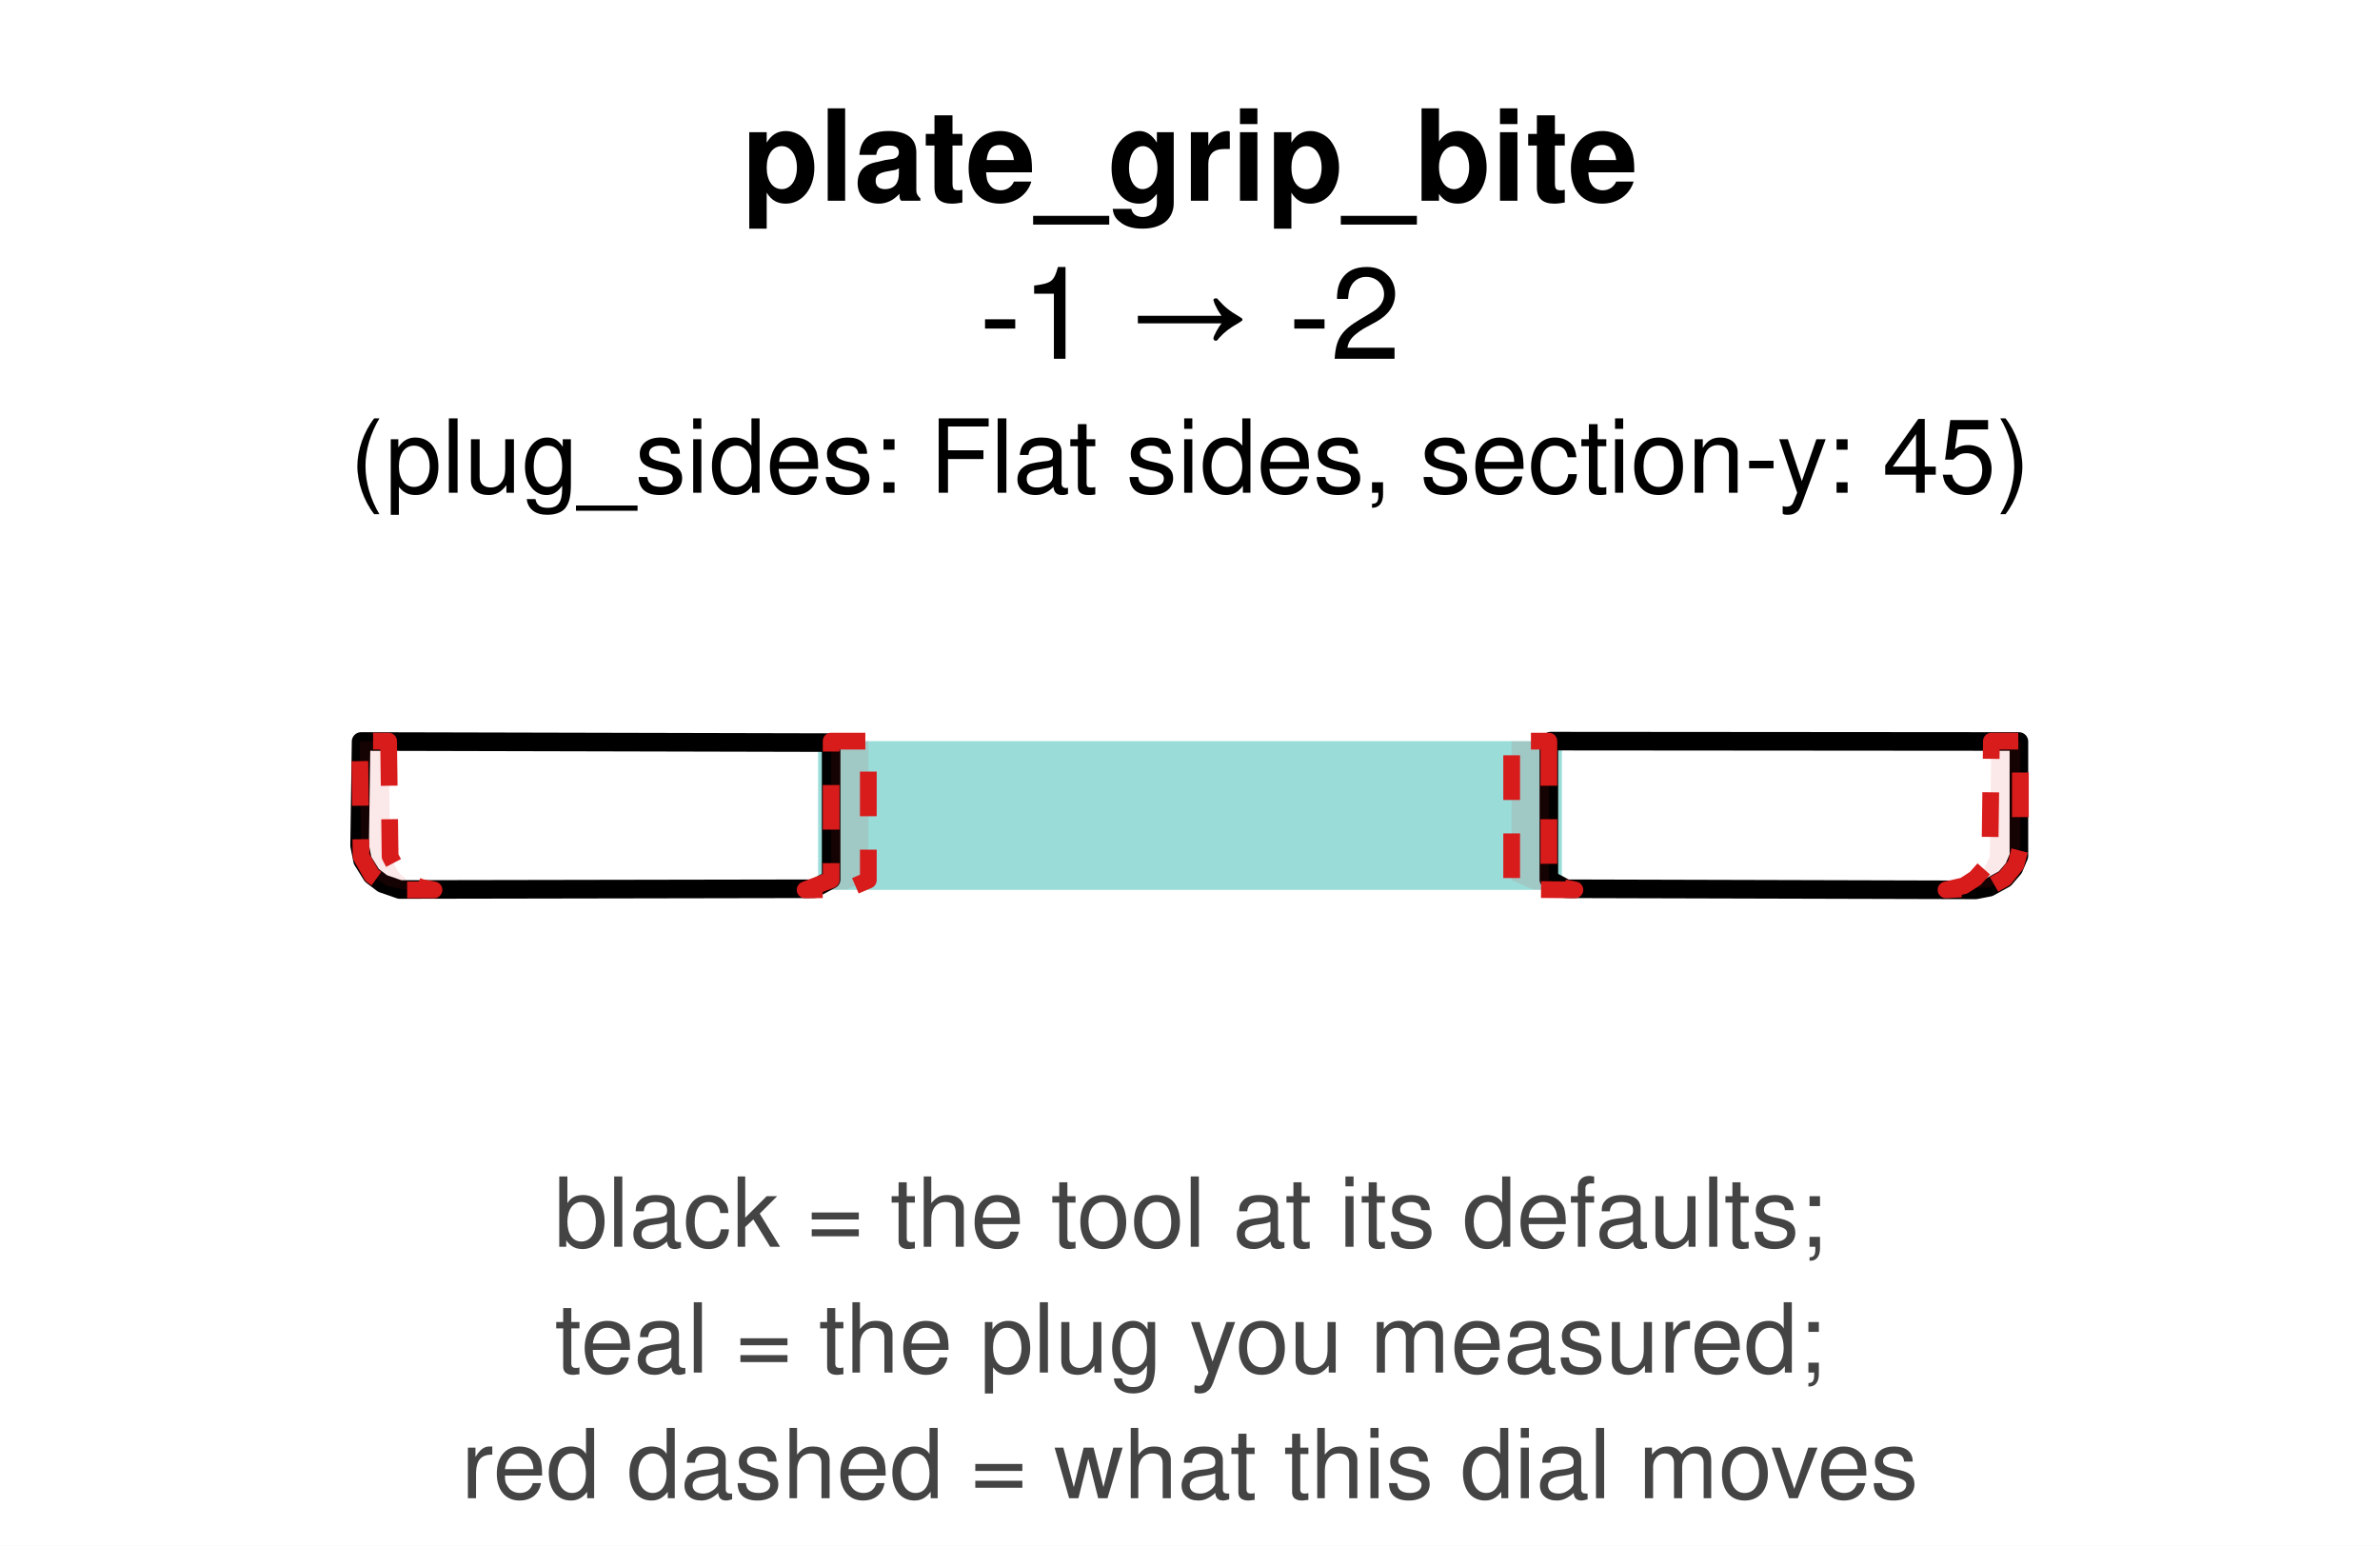
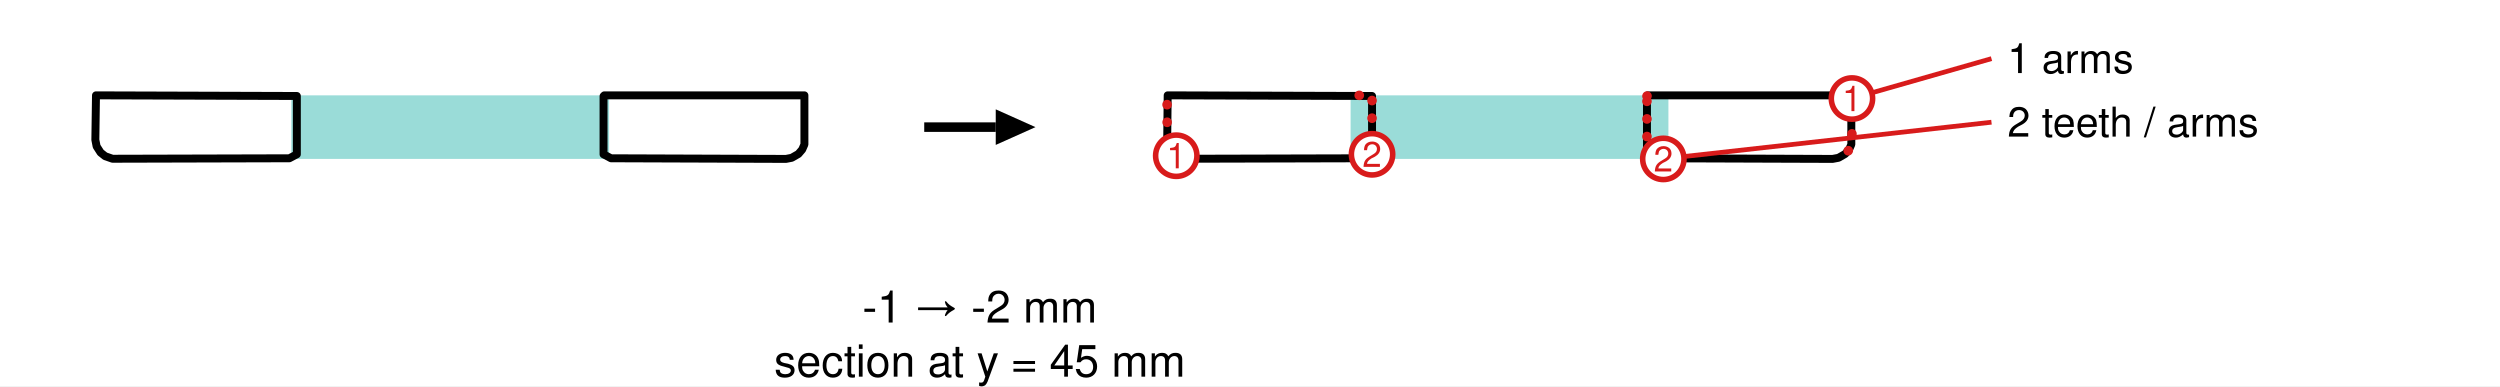
- <svg xmlns="http://www.w3.org/2000/svg" width="64.00mm" height="41.57mm" viewBox="0 0 64.00 41.57" role="img">
-   <rect width="64.00" height="41.57" fill="white" />
-   <text x="32.00" y="5.40" font-family="Helvetica, Arial, sans-serif" font-size="3.40" font-weight="bold" text-anchor="middle" fill="#000">plate_grip_bite</text>
-   <text x="32.00" y="9.65" font-family="Helvetica, Arial, sans-serif" font-size="3.40" text-anchor="middle" fill="#000">-1 → -2</text>
-   <text x="32.00" y="13.25" font-family="Helvetica, Arial, sans-serif" font-size="2.75" text-anchor="middle" fill="#000">(plug_sides: Flat sides, section-y: 45)</text>
-   <path d="M 22.00 19.93 L 42.00 19.93 L 42.00 23.93 L 22.00 23.93 L 22.00 19.93 Z" fill="#20b2aa" fill-rule="evenodd" fill-opacity="0.45" stroke="none" />
-   <path d="M 9.67 22.74 L 9.71 19.94 L 22.35 19.97 L 22.35 23.65 L 21.88 23.90 L 10.75 23.92 L 10.29 23.76 L 10.00 23.54 L 9.75 23.14 L 9.67 22.74 Z" fill="none" stroke="#000" stroke-width="0.5" stroke-linejoin="round" stroke-linecap="round" />
-   <path d="M 41.65 19.99 L 41.70 19.93 L 54.29 19.94 L 54.29 23.02 L 54.15 23.35 L 53.91 23.63 L 53.49 23.86 L 53.13 23.93 L 42.12 23.90 L 41.65 23.65 L 41.65 19.99 Z" fill="none" stroke="#000" stroke-width="0.5" stroke-linejoin="round" stroke-linecap="round" />
-   <path d="M 10.45 19.93 L 10.49 23.03 L 10.71 23.45 L 10.97 23.70 L 11.30 23.86 L 11.67 23.93 L 10.87 23.93 L 10.39 23.82 L 10.00 23.54 L 9.71 23.03 L 9.67 19.93 L 10.45 19.93 Z" fill="#d81b1b" fill-rule="evenodd" fill-opacity="0.1" stroke="#d81b1b" stroke-width="0.45" stroke-linejoin="round" stroke-dasharray="1.2,0.9" />
-   <path d="M 21.65 23.93 L 22.35 23.66 L 22.35 19.93 L 23.35 19.93 L 23.35 23.67 L 22.77 23.92 L 21.65 23.93 Z" fill="#d81b1b" fill-rule="evenodd" fill-opacity="0.1" stroke="#d81b1b" stroke-width="0.45" stroke-linejoin="round" stroke-dasharray="1.2,0.9" />
-   <path d="M 41.65 19.93 L 41.65 23.66 L 42.00 23.86 L 42.35 23.93 L 41.23 23.92 L 40.65 23.67 L 40.65 19.93 L 41.65 19.93 Z" fill="#d81b1b" fill-rule="evenodd" fill-opacity="0.1" stroke="#d81b1b" stroke-width="0.45" stroke-linejoin="round" stroke-dasharray="1.2,0.9" />
-   <path d="M 52.33 23.93 L 52.81 23.82 L 53.12 23.62 L 53.36 23.35 L 53.51 23.03 L 53.55 19.93 L 54.33 19.93 L 54.33 22.79 L 54.21 23.25 L 53.91 23.62 L 53.49 23.86 L 52.33 23.93 Z" fill="#d81b1b" fill-rule="evenodd" fill-opacity="0.1" stroke="#d81b1b" stroke-width="0.45" stroke-linejoin="round" stroke-dasharray="1.2,0.9" />
-   <text x="32.00" y="33.53" font-family="Helvetica, Arial, sans-serif" font-size="2.60" text-anchor="middle" fill="#444444">black = the tool at its defaults;</text>
-   <text x="32.00" y="36.91" font-family="Helvetica, Arial, sans-serif" font-size="2.60" text-anchor="middle" fill="#444444">teal = the plug you measured;</text>
-   <text x="32.00" y="40.29" font-family="Helvetica, Arial, sans-serif" font-size="2.60" text-anchor="middle" fill="#444444">red dashed = what this dial moves</text>
+ <svg xmlns="http://www.w3.org/2000/svg" width="157.32mm" height="24.30mm" viewBox="0 0 157.32 24.30" role="img">
+   <rect width="157.32" height="24.30" fill="white" />
+   <g class="panel" id="before">
+     <path d="M 18.33 6.00 L 38.33 6.00 L 38.33 10.00 L 18.33 10.00 L 18.33 6.00 Z" fill="#20b2aa" fill-rule="evenodd" fill-opacity="0.45" stroke="none" />
+     <path d="M 6.00 8.80 L 6.04 6.00 L 18.68 6.04 L 18.68 9.71 L 18.21 9.96 L 7.08 9.99 L 6.62 9.83 L 6.33 9.60 L 6.08 9.21 L 6.00 8.80 Z" fill="none" stroke="#000" stroke-width="0.5" stroke-linejoin="round" stroke-linecap="round" />
+     <path d="M 37.98 6.05 L 38.03 6.00 L 50.62 6.00 L 50.62 9.09 L 50.48 9.41 L 50.24 9.69 L 49.82 9.93 L 49.46 10.00 L 38.45 9.96 L 37.98 9.71 L 37.98 6.05 Z" fill="none" stroke="#000" stroke-width="0.5" stroke-linejoin="round" stroke-linecap="round" />
+   </g>
+   <g class="arrow">
+     <line x1="58.16" y1="8.00" x2="62.66" y2="8.00" stroke="#000" stroke-width="0.6" />
+     <polygon points="65.16,8.00 62.66,6.88 62.66,9.12" fill="#000" />
+     <text x="61.66" y="20.30" font-family="Helvetica, Arial, sans-serif" font-size="2.80" text-anchor="middle" fill="#000">-1 → -2 mm</text>
+     <text x="61.66" y="23.70" font-family="Helvetica, Arial, sans-serif" font-size="2.80" text-anchor="middle" fill="#000">section at y = 45 mm</text>
+   </g>
+   <g class="panel" id="after" transform="translate(66.66 0)">
+     <path d="M 18.33 6.00 L 38.33 6.00 L 38.33 10.00 L 18.33 10.00 L 18.33 6.00 Z" fill="#20b2aa" fill-rule="evenodd" fill-opacity="0.45" stroke="none" />
+     <path d="M 6.79 8.81 L 6.82 6.00 L 19.68 6.04 L 19.68 9.71 L 19.21 9.96 L 7.88 9.99 L 7.41 9.83 L 7.11 9.60 L 6.86 9.21 L 6.79 8.81 Z" fill="none" stroke="#000" stroke-width="0.5" stroke-linejoin="round" stroke-linecap="round" />
+     <path d="M 36.98 6.05 L 37.03 6.00 L 49.84 6.00 L 49.84 9.09 L 49.70 9.41 L 49.45 9.69 L 49.03 9.93 L 48.66 10.00 L 37.45 9.96 L 36.98 9.71 L 36.98 6.05 Z" fill="none" stroke="#000" stroke-width="0.5" stroke-linejoin="round" stroke-linecap="round" />
+     <path d="M 6.79 8.81 L 6.78 6.20" fill="none" stroke="#d81b1b" stroke-width="0.6" stroke-linecap="round" stroke-linejoin="round" stroke-dasharray="0.01,1.1" />
+     <path d="M 18.87 6.00 L 19.63 6.00 L 19.66 6.01 L 19.68 6.04 L 19.68 9.71 L 19.66 9.75 L 19.54 9.83 L 19.33 9.93 L 19.21 9.96 L 18.98 10.00 L 18.65 10.00" fill="none" stroke="#d81b1b" stroke-width="0.6" stroke-linecap="round" stroke-linejoin="round" stroke-dasharray="0.01,1.1" />
+     <path d="M 7.36 9.80 L 7.21 9.69 L 7.11 9.60 L 6.97 9.42 L 6.86 9.21 L 6.80 8.98 L 6.79 8.81" fill="none" stroke="#d81b1b" stroke-width="0.6" stroke-linecap="round" stroke-linejoin="round" stroke-dasharray="0.01,1.1" />
+     <path d="M 36.98 6.05 L 37.00 6.01 L 37.03 6.00 L 37.79 6.00" fill="none" stroke="#d81b1b" stroke-width="0.6" stroke-linecap="round" stroke-linejoin="round" stroke-dasharray="0.01,1.1" />
+     <path d="M 49.88 6.20 L 49.88 8.78 L 49.84 9.09 L 49.80 9.21 L 49.70 9.41 L 49.62 9.52 L 49.45 9.69 L 49.30 9.80" fill="none" stroke="#d81b1b" stroke-width="0.6" stroke-linecap="round" stroke-linejoin="round" stroke-dasharray="0.01,1.1" />
+     <path d="M 38.01 10.00 L 37.68 10.00 L 37.45 9.96 L 37.33 9.93 L 37.12 9.83 L 37.00 9.75 L 36.98 9.71 L 36.98 6.05" fill="none" stroke="#d81b1b" stroke-width="0.6" stroke-linecap="round" stroke-linejoin="round" stroke-dasharray="0.01,1.1" />
+     <circle cx="7.36" cy="9.80" r="1.3" fill="white" stroke="#d81b1b" stroke-width="0.35" />
+     <text x="7.36" y="10.59" font-family="Helvetica, Arial, sans-serif" font-size="2.20" text-anchor="middle" fill="#d81b1b">1</text>
+     <circle cx="19.68" cy="9.71" r="1.3" fill="white" stroke="#d81b1b" stroke-width="0.35" />
+     <text x="19.68" y="10.50" font-family="Helvetica, Arial, sans-serif" font-size="2.20" text-anchor="middle" fill="#d81b1b">2</text>
+     <circle cx="38.01" cy="10.00" r="1.3" fill="white" stroke="#d81b1b" stroke-width="0.35" />
+     <text x="38.01" y="10.79" font-family="Helvetica, Arial, sans-serif" font-size="2.20" text-anchor="middle" fill="#d81b1b">2</text>
+     <circle cx="49.88" cy="6.20" r="1.3" fill="white" stroke="#d81b1b" stroke-width="0.35" />
+     <text x="49.88" y="6.99" font-family="Helvetica, Arial, sans-serif" font-size="2.20" text-anchor="middle" fill="#d81b1b">1</text>
+   </g>
+   <g class="key">
+     <text x="126.32" y="4.60" font-family="Helvetica, Arial, sans-serif" font-size="2.60" text-anchor="start" fill="#000">1 arms</text>
+     <text x="126.32" y="8.60" font-family="Helvetica, Arial, sans-serif" font-size="2.60" text-anchor="start" fill="#000">2 teeth / arms</text>
+   </g>
+   <g class="leaders">
+     <line x1="117.79" y1="5.84" x2="125.32" y2="3.69" stroke="#d81b1b" stroke-width="0.3" />
+     <line x1="105.97" y1="9.85" x2="125.32" y2="7.69" stroke="#d81b1b" stroke-width="0.3" />
+   </g>
</svg>
